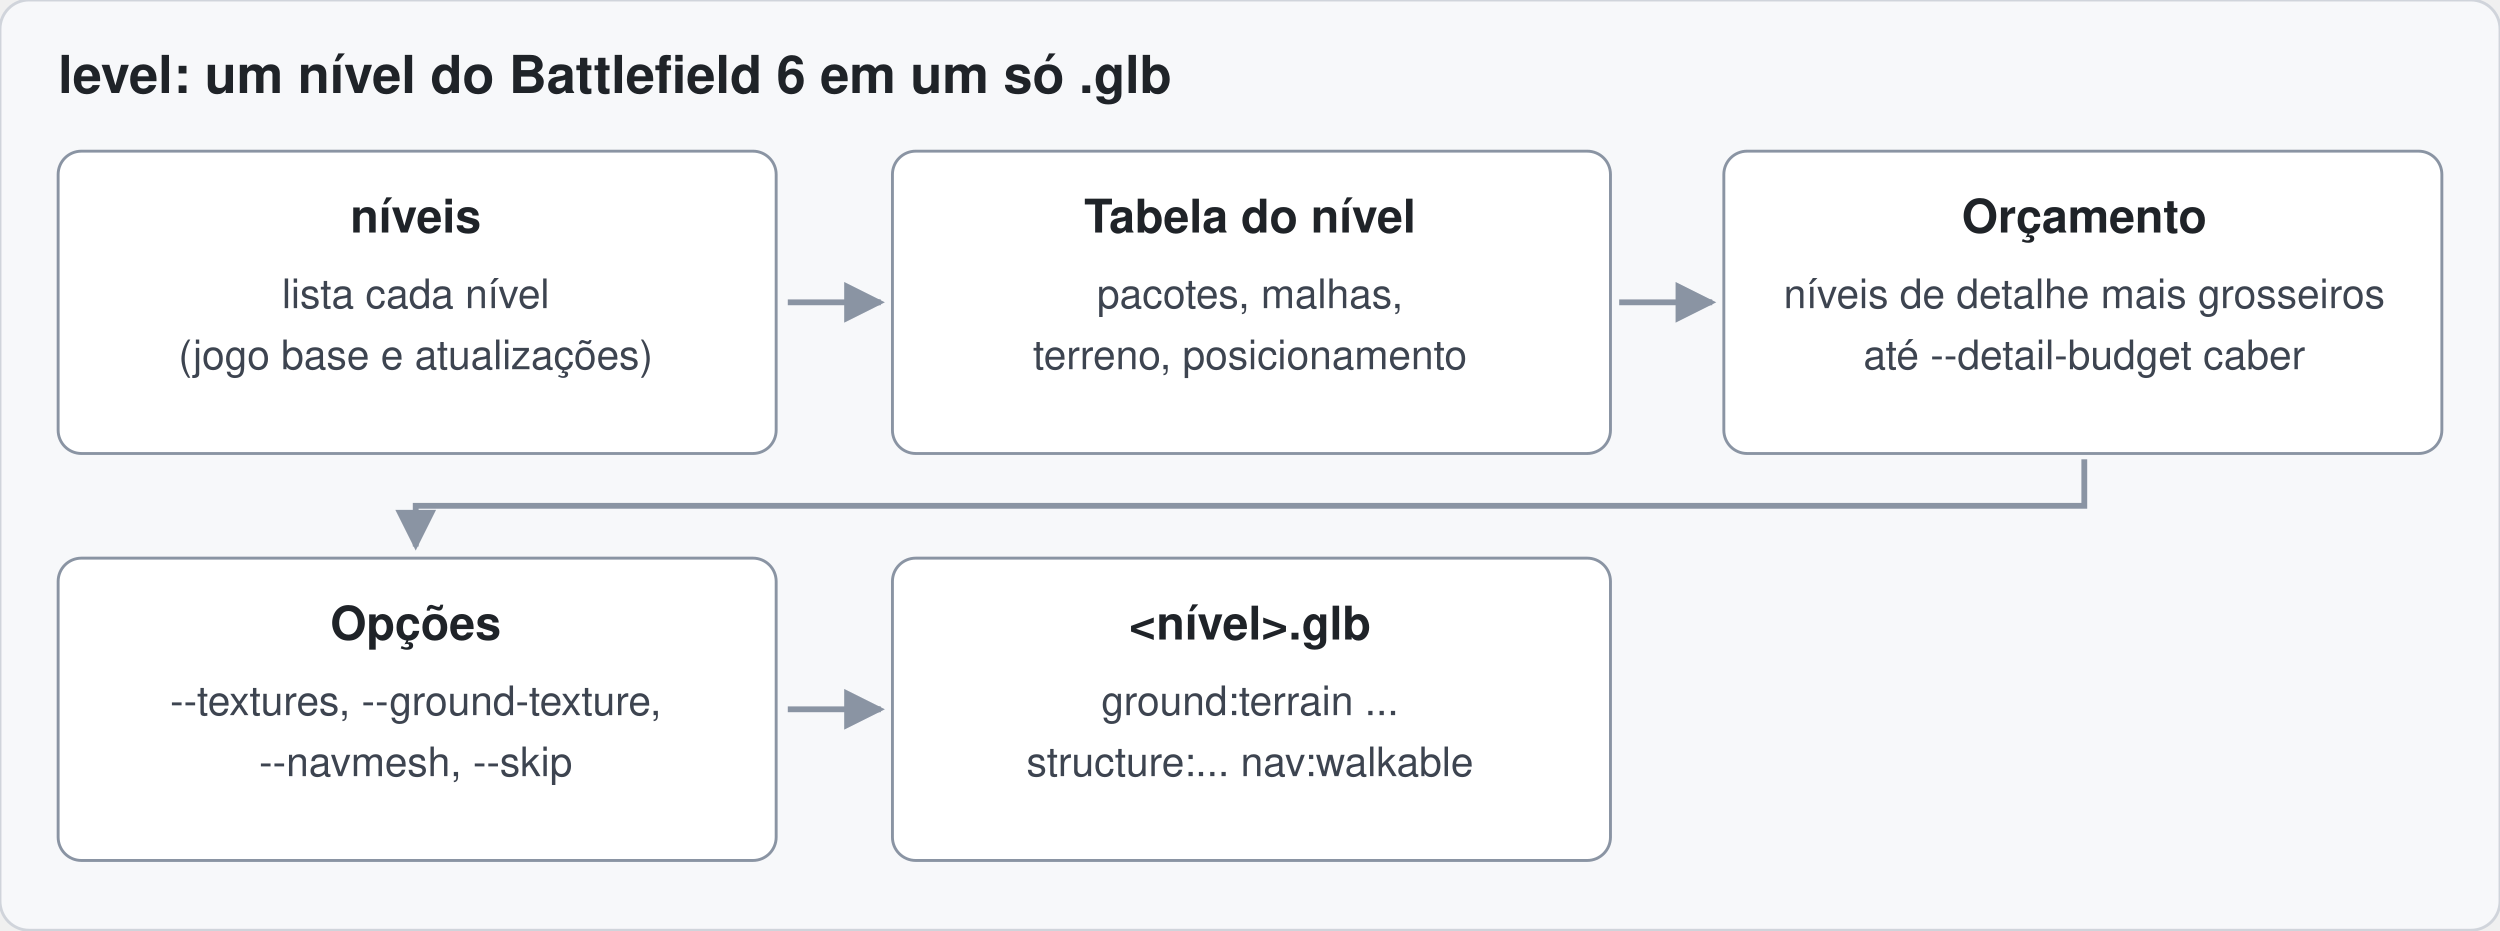
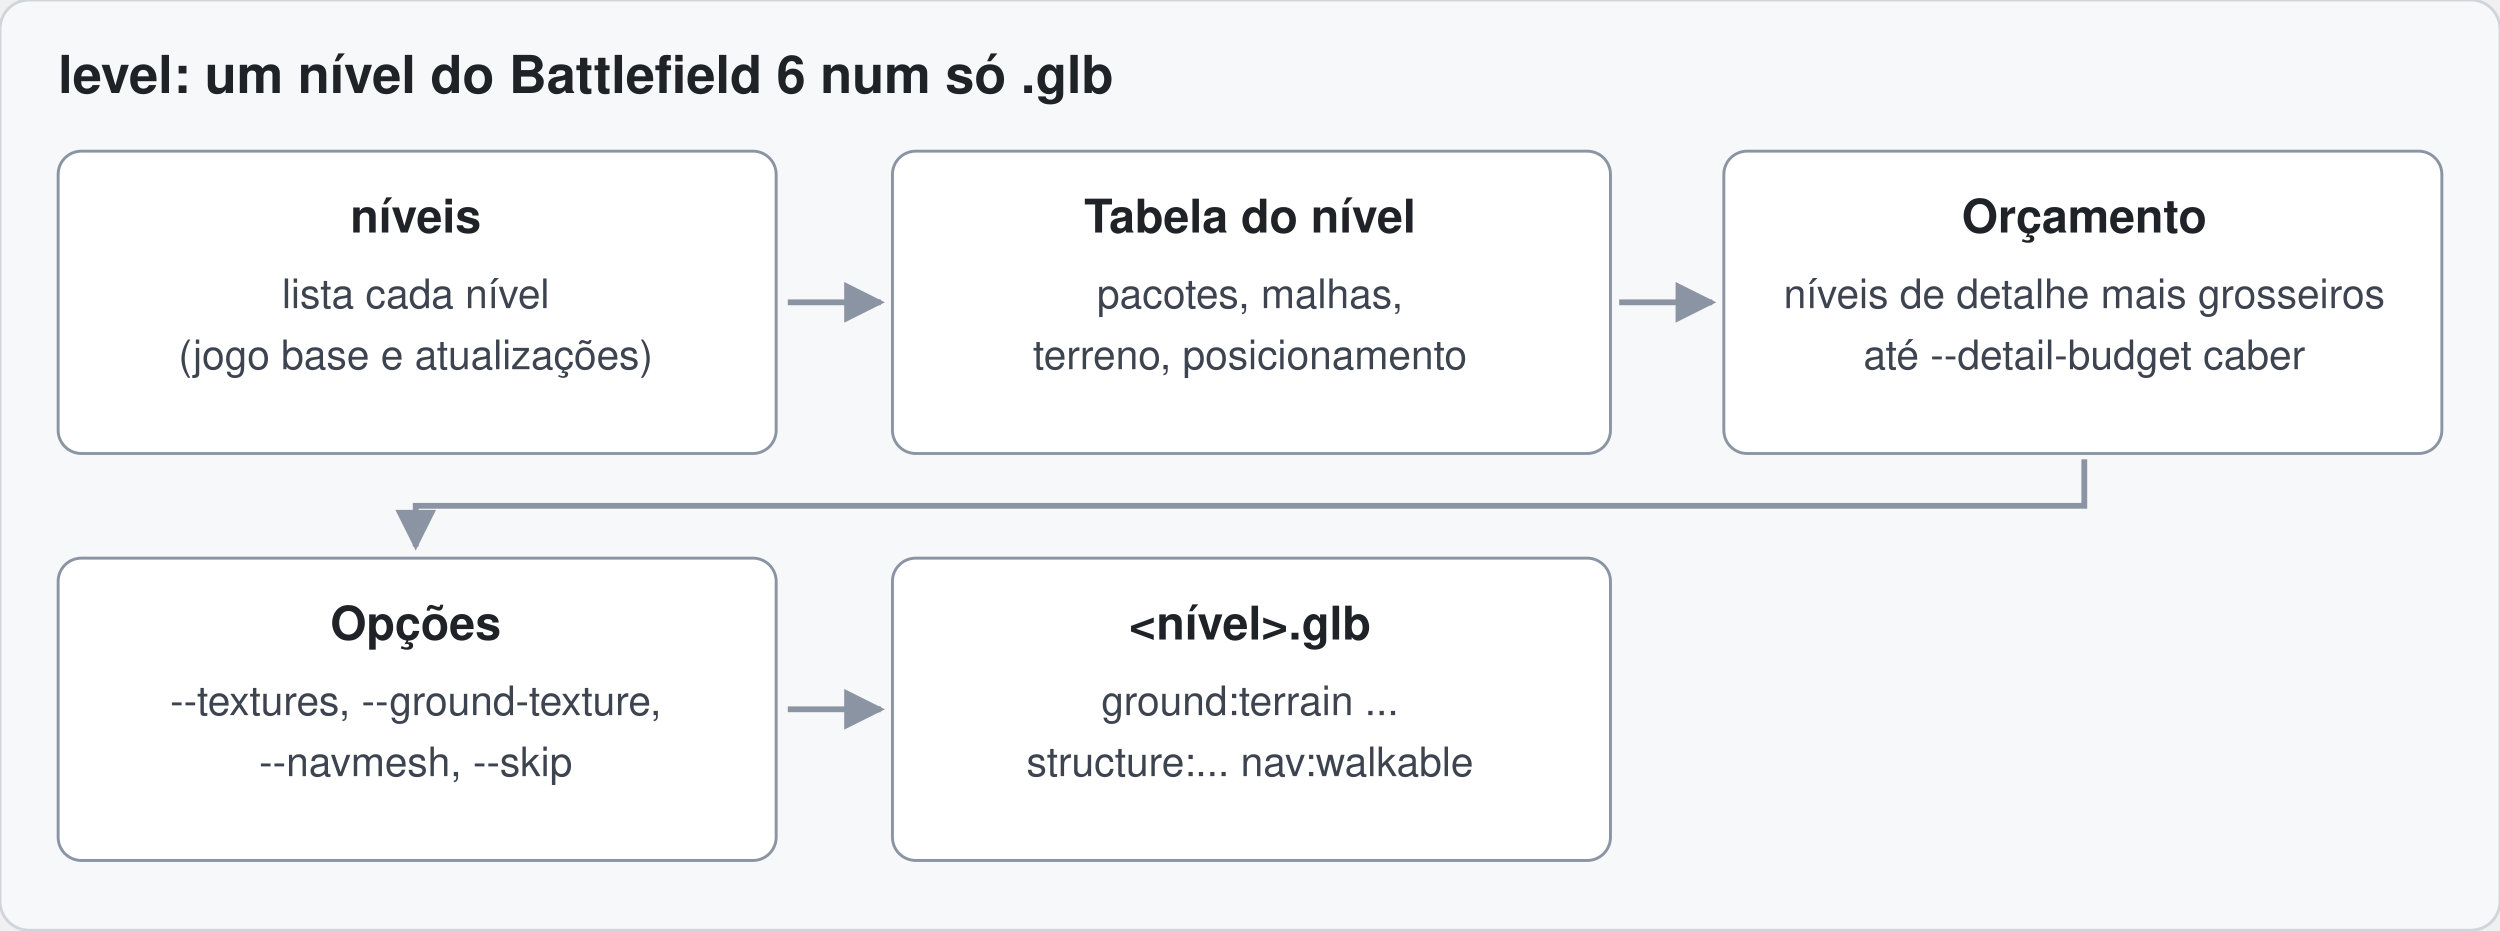
<svg xmlns="http://www.w3.org/2000/svg" width="860" height="320" viewBox="0 0 860 320" role="img" aria-label="level: a Battlefield 6 level into one .glb">
  <rect width="860" height="320" rx="10" fill="#f7f8fa" stroke="#d0d4db" />
  <defs>
    <marker id="a" viewBox="0 0 10 10" refX="9" refY="5" markerWidth="7" markerHeight="7" orient="auto-start-reverse">
      <path d="M0,0 L10,5 L0,10 z" fill="#8a94a3" />
    </marker>
  </defs>
-   <text x="20" y="32" font-family="Segoe UI,Helvetica,Arial,sans-serif" font-size="18" font-weight="600" fill="#1f2328" text-anchor="start">level: um nível do Battlefield 6 em um só .glb</text>
+   <text x="20" y="32" font-family="Segoe UI,Helvetica,Arial,sans-serif" font-size="18" font-weight="600" fill="#1f2328" text-anchor="start">level: um nível do Battlefield 6 num só .glb</text>
  <rect x="20" y="52" width="247" height="104" rx="8" fill="#ffffff" stroke="#8a94a3" />
  <text x="143" y="80" font-family="Segoe UI,Helvetica,Arial,sans-serif" font-size="16" font-weight="600" fill="#1f2328" text-anchor="middle">níveis</text>
  <text x="143" y="106" font-family="Segoe UI,Helvetica,Arial,sans-serif" font-size="14" font-weight="400" fill="#3d4450" text-anchor="middle">lista cada nível</text>
  <text x="143" y="127" font-family="Segoe UI,Helvetica,Arial,sans-serif" font-size="14" font-weight="400" fill="#3d4450" text-anchor="middle">(jogo base e atualizações)</text>
  <rect x="307" y="52" width="247" height="104" rx="8" fill="#ffffff" stroke="#8a94a3" />
  <text x="430" y="80" font-family="Segoe UI,Helvetica,Arial,sans-serif" font-size="16" font-weight="600" fill="#1f2328" text-anchor="middle">Tabela do nível</text>
  <text x="430" y="106" font-family="Segoe UI,Helvetica,Arial,sans-serif" font-size="14" font-weight="400" fill="#3d4450" text-anchor="middle">pacotes, malhas,</text>
  <text x="430" y="127" font-family="Segoe UI,Helvetica,Arial,sans-serif" font-size="14" font-weight="400" fill="#3d4450" text-anchor="middle">terreno, posicionamento</text>
  <rect x="593" y="52" width="247" height="104" rx="8" fill="#ffffff" stroke="#8a94a3" />
  <text x="717" y="80" font-family="Segoe UI,Helvetica,Arial,sans-serif" font-size="16" font-weight="600" fill="#1f2328" text-anchor="middle">Orçamento</text>
  <text x="717" y="106" font-family="Segoe UI,Helvetica,Arial,sans-serif" font-size="14" font-weight="400" fill="#3d4450" text-anchor="middle">níveis de detalhe mais grosseiros</text>
  <text x="717" y="127" font-family="Segoe UI,Helvetica,Arial,sans-serif" font-size="14" font-weight="400" fill="#3d4450" text-anchor="middle">até --detail-budget caber</text>
  <rect x="20" y="192" width="247" height="104" rx="8" fill="#ffffff" stroke="#8a94a3" />
  <text x="143" y="220" font-family="Segoe UI,Helvetica,Arial,sans-serif" font-size="16" font-weight="600" fill="#1f2328" text-anchor="middle">Opções</text>
  <text x="143" y="246" font-family="Segoe UI,Helvetica,Arial,sans-serif" font-size="14" font-weight="400" fill="#3d4450" text-anchor="middle">--textures, --ground-texture,</text>
  <text x="143" y="267" font-family="Segoe UI,Helvetica,Arial,sans-serif" font-size="14" font-weight="400" fill="#3d4450" text-anchor="middle">--navmesh, --skip</text>
  <rect x="307" y="192" width="247" height="104" rx="8" fill="#ffffff" stroke="#8a94a3" />
  <text x="430" y="220" font-family="Segoe UI,Helvetica,Arial,sans-serif" font-size="16" font-weight="600" fill="#1f2328" text-anchor="middle">&lt;nível&gt;.glb</text>
  <text x="430" y="246" font-family="Segoe UI,Helvetica,Arial,sans-serif" font-size="14" font-weight="400" fill="#3d4450" text-anchor="middle">ground:terrain ...</text>
  <text x="430" y="267" font-family="Segoe UI,Helvetica,Arial,sans-serif" font-size="14" font-weight="400" fill="#3d4450" text-anchor="middle">structure:... nav:walkable</text>
  <line x1="271" y1="104.0" x2="303" y2="104.0" stroke="#8a94a3" stroke-width="2" marker-end="url(#a)" />
  <line x1="557" y1="104.0" x2="589" y2="104.0" stroke="#8a94a3" stroke-width="2" marker-end="url(#a)" />
  <path d="M717,158 V174 H143 V188" fill="none" stroke="#8a94a3" stroke-width="2" marker-end="url(#a)" />
  <line x1="271" y1="244.0" x2="303" y2="244.0" stroke="#8a94a3" stroke-width="2" marker-end="url(#a)" />
</svg>
